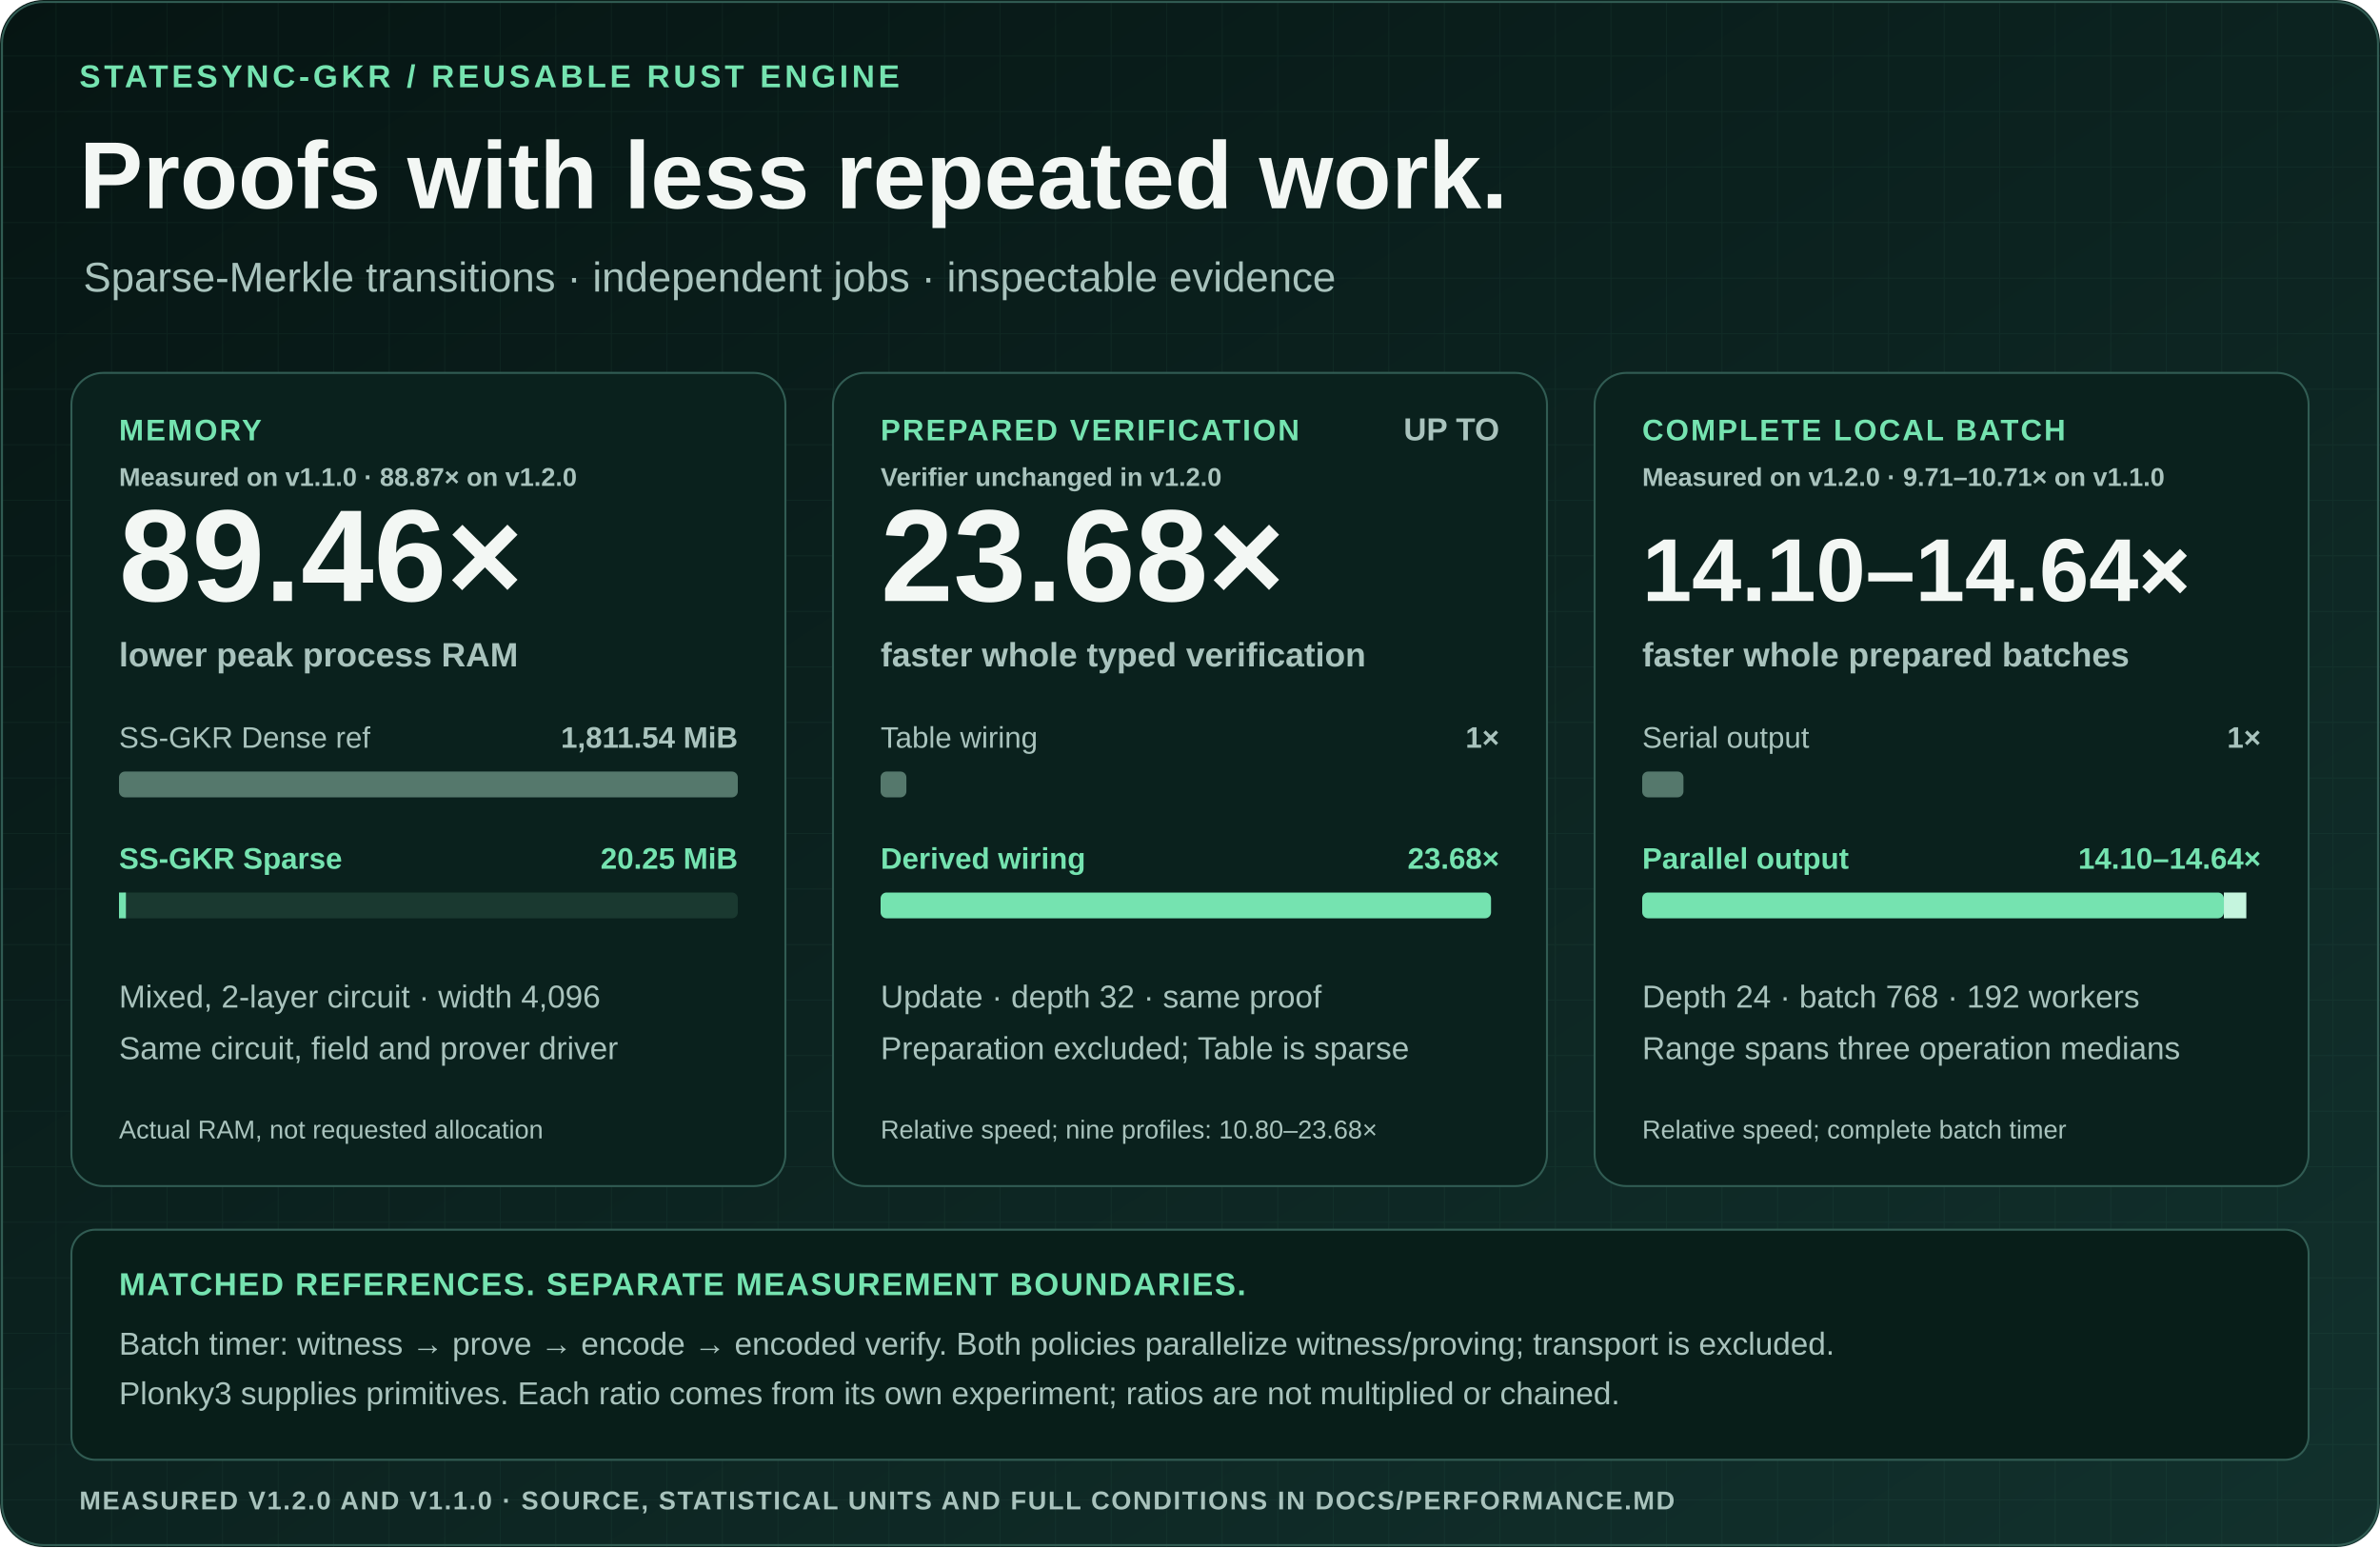
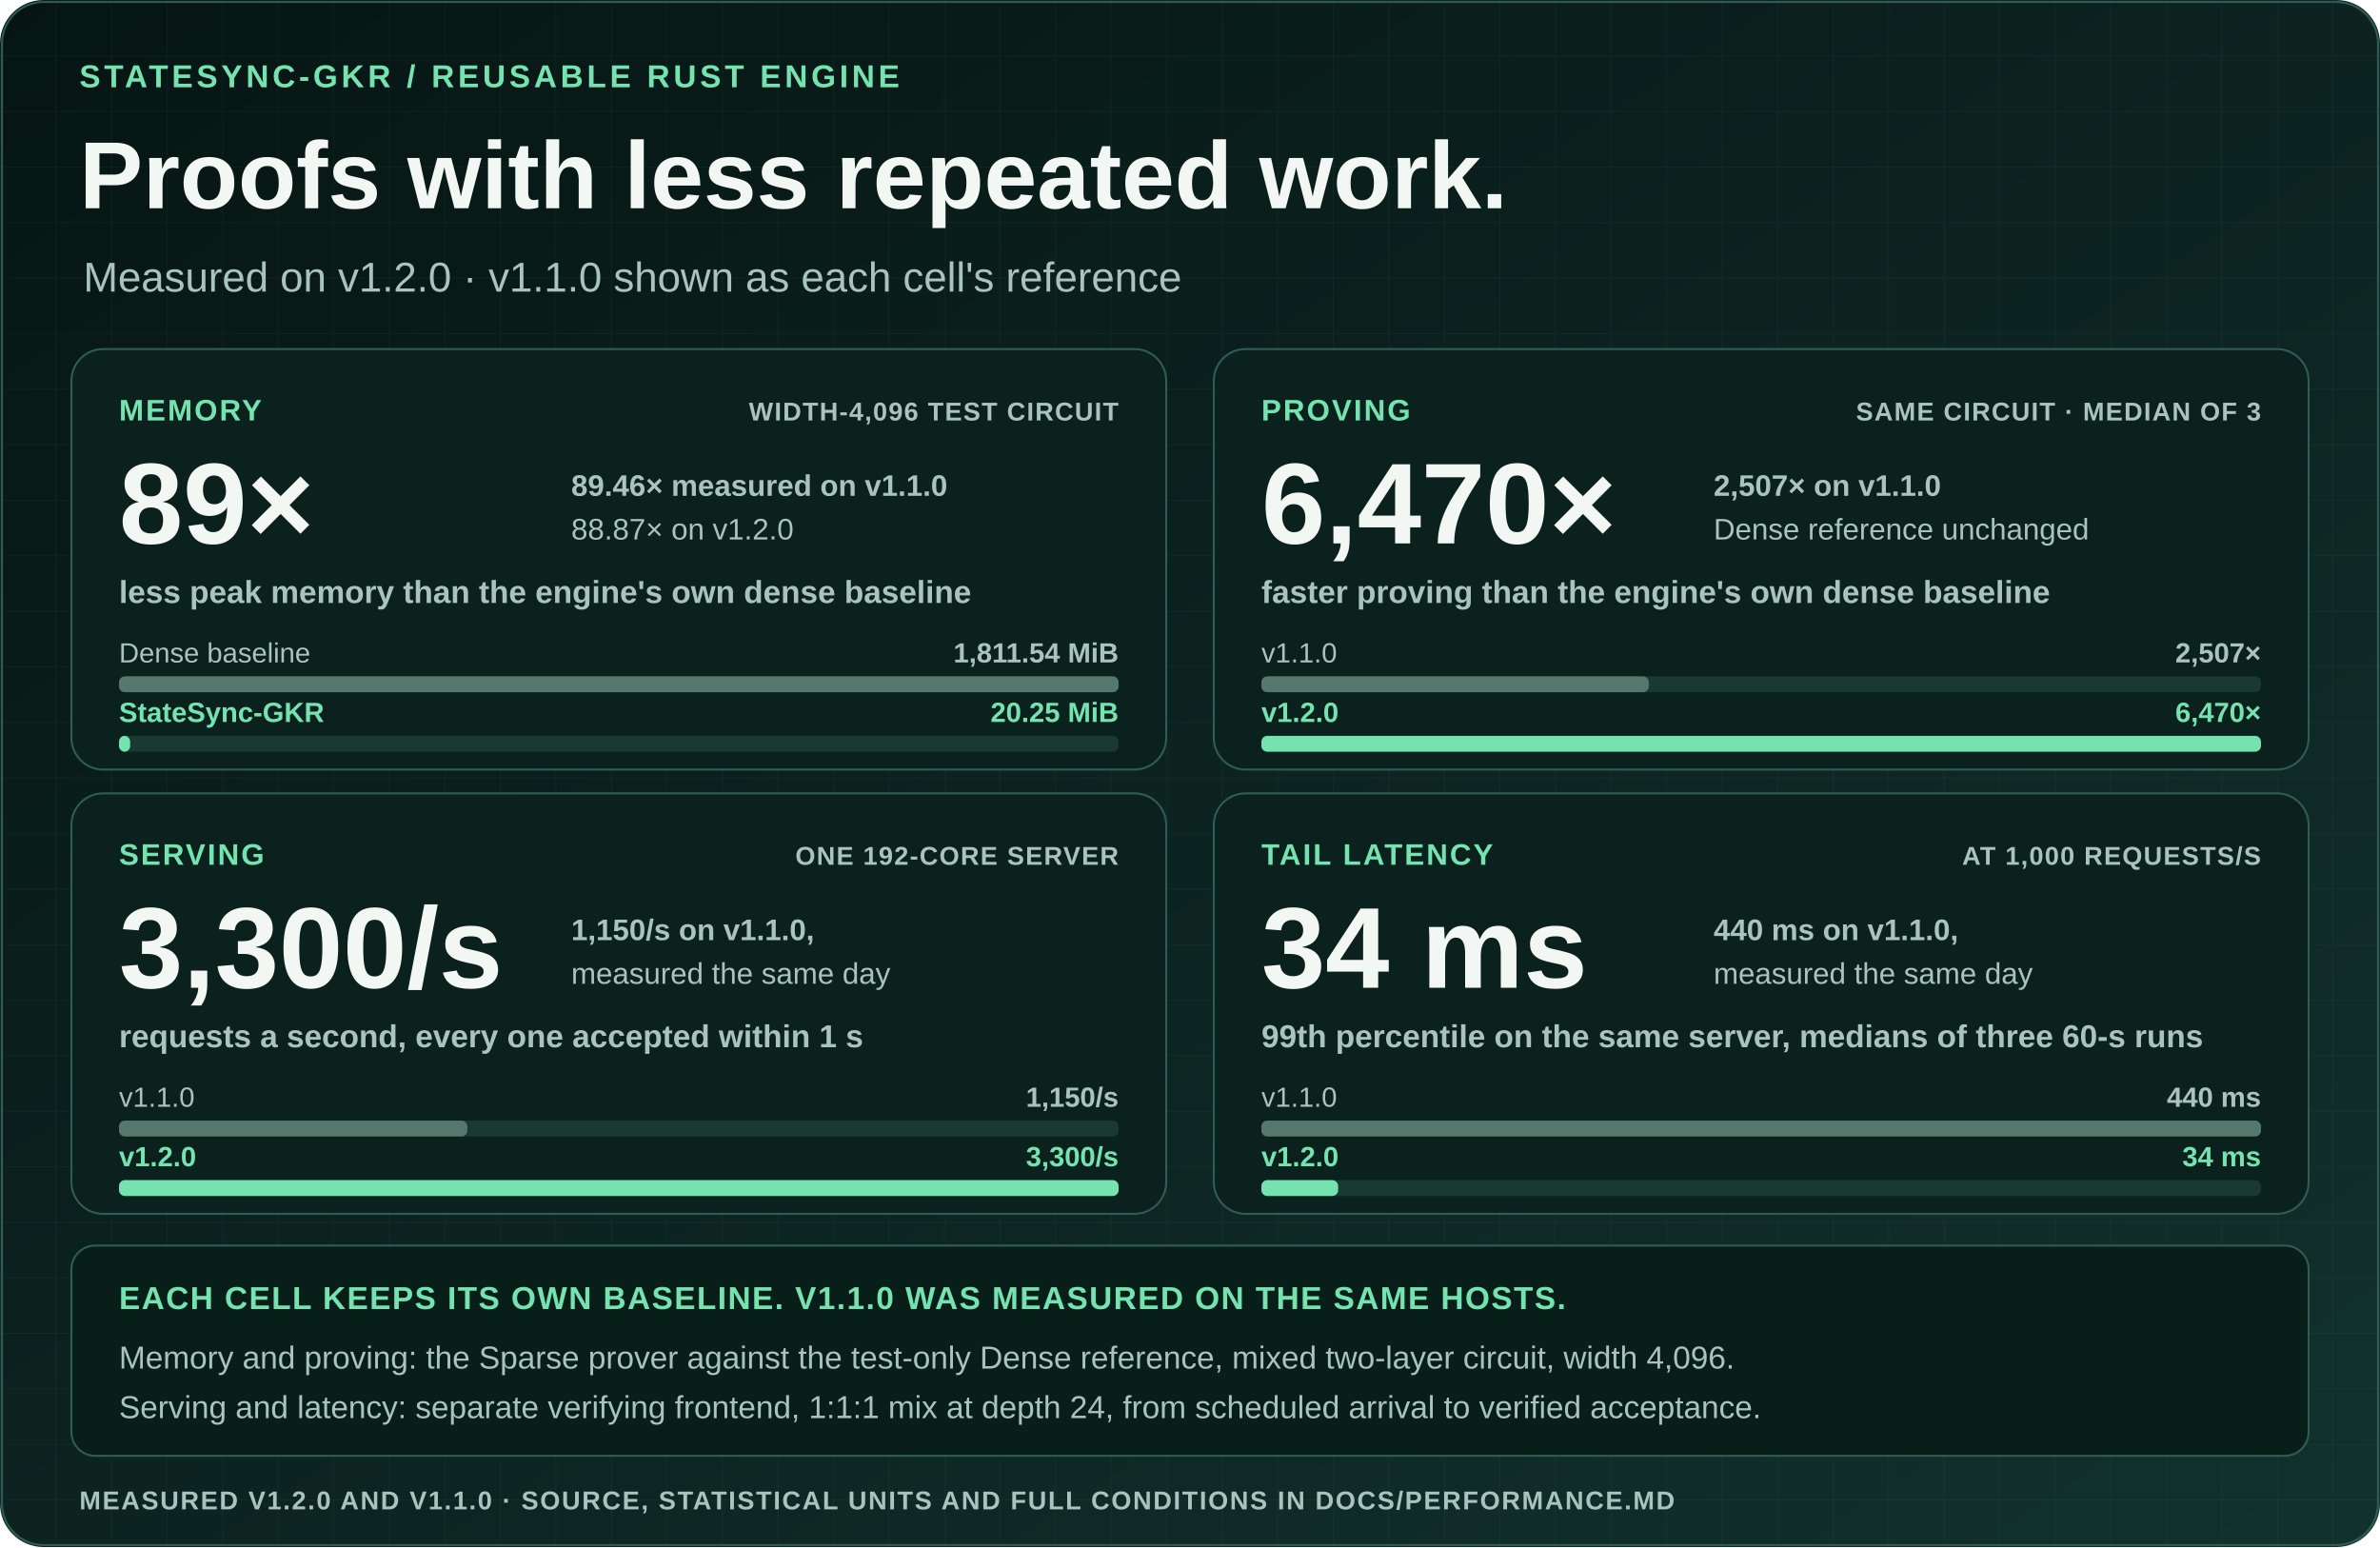
<svg xmlns="http://www.w3.org/2000/svg" width="1200" height="780" viewBox="0 0 1200 780" role="img" aria-labelledby="title desc">
  <defs>
    <linearGradient id="bg" x1="0" y1="0" x2="1" y2="1">
      <stop stop-color="#061513" />
      <stop offset="1" stop-color="#12312D" />
    </linearGradient>
    <pattern id="grid" width="28" height="28" patternUnits="userSpaceOnUse">
      <path d="M28 0H0V28" fill="none" stroke="#75E3B0" stroke-width="1" opacity=".045" />
    </pattern>
  </defs>
-   <rect width="1200" height="780" rx="22" fill="url(#bg)" />
-   <rect width="1200" height="780" rx="22" fill="url(#grid)" />
+   <rect x="0" y="0" width="1200" height="780" rx="22" fill="url(#bg)" />
+   <rect x="0" y="0" width="1200" height="780" rx="22" fill="url(#grid)" />
  <rect x="1" y="1" width="1198" height="778" rx="21" fill="none" stroke="#315C53" />
  <g font-family="Arial,Helvetica,sans-serif">
    <text x="40" y="44" fill="#75E3B0" font-size="16" font-weight="700" text-anchor="start" letter-spacing="1.8">STATESYNC-GKR / REUSABLE RUST ENGINE</text>
    <text x="40" y="105" fill="#F3F7F4" font-size="48" font-weight="700" text-anchor="start">Proofs with less repeated work.</text>
-     <text x="42" y="147" fill="#A9C3BD" font-size="21" font-weight="400" text-anchor="start">Sparse-Merkle transitions · independent jobs · inspectable evidence</text>
-     <rect x="36" y="188" width="360" height="410" rx="16" fill="#0A211D" stroke="#315C53" />
-     <text x="60" y="222" fill="#75E3B0" font-size="15" font-weight="700" text-anchor="start" letter-spacing="1">MEMORY</text>
-     <text x="60" y="245" fill="#A9C3BD" font-size="13" font-weight="600" text-anchor="start">Measured on v1.1.0 · 88.87× on v1.2.0</text>
-     <text x="60" y="303" fill="#F3F7F4" font-size="66" font-weight="700" text-anchor="start">89.46×</text>
-     <text x="60" y="336" fill="#A9C3BD" font-size="17" font-weight="600" text-anchor="start">lower peak process RAM</text>
-     <text x="60" y="377" fill="#A9C3BD" font-size="15" font-weight="400" text-anchor="start">SS-GKR Dense ref</text>
-     <text x="372" y="377" fill="#A9C3BD" font-size="15" font-weight="600" text-anchor="end">1,811.54 MiB</text>
-     <rect x="60" y="389" width="312" height="13" rx="3" fill="#55786C" />
-     <text x="60" y="438" fill="#75E3B0" font-size="15" font-weight="600" text-anchor="start">SS-GKR Sparse</text>
-     <text x="372" y="438" fill="#75E3B0" font-size="15" font-weight="600" text-anchor="end">20.25 MiB</text>
-     <rect x="60" y="450" width="312" height="13" rx="3" fill="#1A3930" />
-     <rect x="60" y="450" width="3.488" height="13" rx="0" fill="#75E3B0" />
-     <text x="60" y="508" fill="#A9C3BD" font-size="16" font-weight="400" text-anchor="start">Mixed, 2-layer circuit · width 4,096</text>
-     <text x="60" y="534" fill="#A9C3BD" font-size="16" font-weight="400" text-anchor="start">Same circuit, field and prover driver</text>
-     <text x="60" y="574" fill="#A9C3BD" font-size="13" font-weight="400" text-anchor="start">Actual RAM, not requested allocation</text>
-     <rect x="420" y="188" width="360" height="410" rx="16" fill="#0A211D" stroke="#315C53" />
-     <text x="444" y="222" fill="#75E3B0" font-size="15" font-weight="700" text-anchor="start" letter-spacing="1">PREPARED VERIFICATION</text>
-     <text x="756" y="222" fill="#A9C3BD" font-size="16" font-weight="700" text-anchor="end">UP TO</text>
-     <text x="444" y="245" fill="#A9C3BD" font-size="13" font-weight="600" text-anchor="start">Verifier unchanged in v1.2.0</text>
-     <text x="444" y="303" fill="#F3F7F4" font-size="66" font-weight="700" text-anchor="start">23.68×</text>
-     <text x="444" y="336" fill="#A9C3BD" font-size="17" font-weight="600" text-anchor="start">faster whole typed verification</text>
-     <text x="444" y="377" fill="#A9C3BD" font-size="15" font-weight="400" text-anchor="start">Table wiring</text>
-     <text x="756" y="377" fill="#A9C3BD" font-size="15" font-weight="600" text-anchor="end">1×</text>
-     <rect x="444" y="389" width="13.0" height="13" rx="3" fill="#55786C" />
-     <text x="444" y="438" fill="#75E3B0" font-size="15" font-weight="600" text-anchor="start">Derived wiring</text>
-     <text x="756" y="438" fill="#75E3B0" font-size="15" font-weight="600" text-anchor="end">23.68×</text>
-     <rect x="444" y="450" width="307.784" height="13" rx="3" fill="#75E3B0" />
-     <text x="444" y="508" fill="#A9C3BD" font-size="16" font-weight="400" text-anchor="start">Update · depth 32 · same proof</text>
-     <text x="444" y="534" fill="#A9C3BD" font-size="16" font-weight="400" text-anchor="start">Preparation excluded; Table is sparse</text>
-     <text x="444" y="574" fill="#A9C3BD" font-size="13" font-weight="400" text-anchor="start">Relative speed; nine profiles: 10.80–23.68×</text>
-     <rect x="804" y="188" width="360" height="410" rx="16" fill="#0A211D" stroke="#315C53" />
-     <text x="828" y="222" fill="#75E3B0" font-size="15" font-weight="700" text-anchor="start" letter-spacing="1">COMPLETE LOCAL BATCH</text>
-     <text x="828" y="245" fill="#A9C3BD" font-size="13" font-weight="600" text-anchor="start">Measured on v1.2.0 · 9.71–10.71× on v1.1.0</text>
-     <text x="828" y="303" fill="#F3F7F4" font-size="45" font-weight="700" text-anchor="start">14.10–14.64×</text>
-     <text x="828" y="336" fill="#A9C3BD" font-size="17" font-weight="600" text-anchor="start">faster whole prepared batches</text>
-     <text x="828" y="377" fill="#A9C3BD" font-size="15" font-weight="400" text-anchor="start">Serial output</text>
-     <text x="1140" y="377" fill="#A9C3BD" font-size="15" font-weight="600" text-anchor="end">1×</text>
-     <rect x="828" y="389" width="20.8" height="13" rx="3" fill="#55786C" />
-     <text x="828" y="438" fill="#75E3B0" font-size="15" font-weight="600" text-anchor="start">Parallel output</text>
-     <text x="1140" y="438" fill="#75E3B0" font-size="15" font-weight="600" text-anchor="end">14.10–14.64×</text>
-     <rect x="828" y="450" width="293.29" height="13" rx="3" fill="#75E3B0" />
-     <rect x="1121.29" y="450" width="11.31" height="13" rx="0" fill="#C5F5DE" />
-     <text x="828" y="508" fill="#A9C3BD" font-size="16" font-weight="400" text-anchor="start">Depth 24 · batch 768 · 192 workers</text>
-     <text x="828" y="534" fill="#A9C3BD" font-size="16" font-weight="400" text-anchor="start">Range spans three operation medians</text>
-     <text x="828" y="574" fill="#A9C3BD" font-size="13" font-weight="400" text-anchor="start">Relative speed; complete batch timer</text>
-     <rect x="36" y="620" width="1128" height="116" rx="12" fill="#081E19" stroke="#315C53" />
-     <text x="60" y="653" fill="#75E3B0" font-size="16" font-weight="700" text-anchor="start" letter-spacing="0.7">MATCHED REFERENCES. SEPARATE MEASUREMENT BOUNDARIES.</text>
-     <text x="60" y="683" fill="#A9C3BD" font-size="16" font-weight="400" text-anchor="start">Batch timer: witness → prove → encode → encoded verify. Both policies parallelize witness/proving; transport is excluded.</text>
-     <text x="60" y="708" fill="#A9C3BD" font-size="16" font-weight="400" text-anchor="start">Plonky3 supplies primitives. Each ratio comes from its own experiment; ratios are not multiplied or chained.</text>
+     <text x="42" y="147" fill="#A9C3BD" font-size="21" font-weight="400" text-anchor="start">Measured on v1.2.0 · v1.1.0 shown as each cell's reference</text>
+     <rect x="36" y="176" width="552" height="212" rx="16" fill="#0A211D" stroke="#315C53" />
+     <text x="60" y="212" fill="#75E3B0" font-size="15" font-weight="700" text-anchor="start" letter-spacing="1">MEMORY</text>
+     <text x="564" y="212" fill="#A9C3BD" font-size="13" font-weight="700" text-anchor="end" letter-spacing="0.6">WIDTH-4,096 TEST CIRCUIT</text>
+     <text x="60" y="274" fill="#F3F7F4" font-size="58" font-weight="700" text-anchor="start">89×</text>
+     <text x="288" y="250" fill="#A9C3BD" font-size="15" font-weight="600" text-anchor="start">89.46× measured on v1.1.0</text>
+     <text x="288" y="272" fill="#A9C3BD" font-size="15" font-weight="400" text-anchor="start">88.87× on v1.2.0</text>
+     <text x="60" y="304" fill="#A9C3BD" font-size="16" font-weight="600" text-anchor="start">less peak memory than the engine's own dense baseline</text>
+     <text x="60" y="334" fill="#A9C3BD" font-size="14" font-weight="400" text-anchor="start">Dense baseline</text>
+     <text x="564" y="334" fill="#A9C3BD" font-size="14" font-weight="600" text-anchor="end">1,811.54 MiB</text>
+     <rect x="60" y="341" width="504" height="8" rx="3" fill="#1A3930" />
+     <rect x="60" y="341" width="504.0" height="8" rx="3" fill="#55786C" />
+     <text x="60" y="364" fill="#75E3B0" font-size="14" font-weight="600" text-anchor="start">StateSync-GKR</text>
+     <text x="564" y="364" fill="#75E3B0" font-size="14" font-weight="600" text-anchor="end">20.25 MiB</text>
+     <rect x="60" y="371" width="504" height="8" rx="3" fill="#1A3930" />
+     <rect x="60" y="371" width="5.63" height="8" rx="3" fill="#75E3B0" />
+     <rect x="612" y="176" width="552" height="212" rx="16" fill="#0A211D" stroke="#315C53" />
+     <text x="636" y="212" fill="#75E3B0" font-size="15" font-weight="700" text-anchor="start" letter-spacing="1">PROVING</text>
+     <text x="1140" y="212" fill="#A9C3BD" font-size="13" font-weight="700" text-anchor="end" letter-spacing="0.6">SAME CIRCUIT · MEDIAN OF 3</text>
+     <text x="636" y="274" fill="#F3F7F4" font-size="58" font-weight="700" text-anchor="start">6,470×</text>
+     <text x="864" y="250" fill="#A9C3BD" font-size="15" font-weight="600" text-anchor="start">2,507× on v1.1.0</text>
+     <text x="864" y="272" fill="#A9C3BD" font-size="15" font-weight="400" text-anchor="start">Dense reference unchanged</text>
+     <text x="636" y="304" fill="#A9C3BD" font-size="16" font-weight="600" text-anchor="start">faster proving than the engine's own dense baseline</text>
+     <text x="636" y="334" fill="#A9C3BD" font-size="14" font-weight="400" text-anchor="start">v1.1.0</text>
+     <text x="1140" y="334" fill="#A9C3BD" font-size="14" font-weight="600" text-anchor="end">2,507×</text>
+     <rect x="636" y="341" width="504" height="8" rx="3" fill="#1A3930" />
+     <rect x="636" y="341" width="195.32" height="8" rx="3" fill="#55786C" />
+     <text x="636" y="364" fill="#75E3B0" font-size="14" font-weight="600" text-anchor="start">v1.2.0</text>
+     <text x="1140" y="364" fill="#75E3B0" font-size="14" font-weight="600" text-anchor="end">6,470×</text>
+     <rect x="636" y="371" width="504" height="8" rx="3" fill="#1A3930" />
+     <rect x="636" y="371" width="504.0" height="8" rx="3" fill="#75E3B0" />
+     <rect x="36" y="400" width="552" height="212" rx="16" fill="#0A211D" stroke="#315C53" />
+     <text x="60" y="436" fill="#75E3B0" font-size="15" font-weight="700" text-anchor="start" letter-spacing="1">SERVING</text>
+     <text x="564" y="436" fill="#A9C3BD" font-size="13" font-weight="700" text-anchor="end" letter-spacing="0.6">ONE 192-CORE SERVER</text>
+     <text x="60" y="498" fill="#F3F7F4" font-size="58" font-weight="700" text-anchor="start">3,300/s</text>
+     <text x="288" y="474" fill="#A9C3BD" font-size="15" font-weight="600" text-anchor="start">1,150/s on v1.1.0,</text>
+     <text x="288" y="496" fill="#A9C3BD" font-size="15" font-weight="400" text-anchor="start">measured the same day</text>
+     <text x="60" y="528" fill="#A9C3BD" font-size="16" font-weight="600" text-anchor="start">requests a second, every one accepted within 1 s</text>
+     <text x="60" y="558" fill="#A9C3BD" font-size="14" font-weight="400" text-anchor="start">v1.1.0</text>
+     <text x="564" y="558" fill="#A9C3BD" font-size="14" font-weight="600" text-anchor="end">1,150/s</text>
+     <rect x="60" y="565" width="504" height="8" rx="3" fill="#1A3930" />
+     <rect x="60" y="565" width="175.64" height="8" rx="3" fill="#55786C" />
+     <text x="60" y="588" fill="#75E3B0" font-size="14" font-weight="600" text-anchor="start">v1.2.0</text>
+     <text x="564" y="588" fill="#75E3B0" font-size="14" font-weight="600" text-anchor="end">3,300/s</text>
+     <rect x="60" y="595" width="504" height="8" rx="3" fill="#1A3930" />
+     <rect x="60" y="595" width="504.0" height="8" rx="3" fill="#75E3B0" />
+     <rect x="612" y="400" width="552" height="212" rx="16" fill="#0A211D" stroke="#315C53" />
+     <text x="636" y="436" fill="#75E3B0" font-size="15" font-weight="700" text-anchor="start" letter-spacing="1">TAIL LATENCY</text>
+     <text x="1140" y="436" fill="#A9C3BD" font-size="13" font-weight="700" text-anchor="end" letter-spacing="0.6">AT 1,000 REQUESTS/S</text>
+     <text x="636" y="498" fill="#F3F7F4" font-size="58" font-weight="700" text-anchor="start">34 ms</text>
+     <text x="864" y="474" fill="#A9C3BD" font-size="15" font-weight="600" text-anchor="start">440 ms on v1.1.0,</text>
+     <text x="864" y="496" fill="#A9C3BD" font-size="15" font-weight="400" text-anchor="start">measured the same day</text>
+     <text x="636" y="528" fill="#A9C3BD" font-size="16" font-weight="600" text-anchor="start">99th percentile on the same server, medians of three 60-s runs</text>
+     <text x="636" y="558" fill="#A9C3BD" font-size="14" font-weight="400" text-anchor="start">v1.1.0</text>
+     <text x="1140" y="558" fill="#A9C3BD" font-size="14" font-weight="600" text-anchor="end">440 ms</text>
+     <rect x="636" y="565" width="504" height="8" rx="3" fill="#1A3930" />
+     <rect x="636" y="565" width="504.0" height="8" rx="3" fill="#55786C" />
+     <text x="636" y="588" fill="#75E3B0" font-size="14" font-weight="600" text-anchor="start">v1.2.0</text>
+     <text x="1140" y="588" fill="#75E3B0" font-size="14" font-weight="600" text-anchor="end">34 ms</text>
+     <rect x="636" y="595" width="504" height="8" rx="3" fill="#1A3930" />
+     <rect x="636" y="595" width="38.7" height="8" rx="3" fill="#75E3B0" />
+     <rect x="36" y="628" width="1128" height="106" rx="12" fill="#081E19" stroke="#315C53" />
+     <text x="60" y="660" fill="#75E3B0" font-size="16" font-weight="700" text-anchor="start" letter-spacing="0.7">EACH CELL KEEPS ITS OWN BASELINE. V1.1.0 WAS MEASURED ON THE SAME HOSTS.</text>
+     <text x="60" y="690" fill="#A9C3BD" font-size="16" font-weight="400" text-anchor="start">Memory and proving: the Sparse prover against the test-only Dense reference, mixed two-layer circuit, width 4,096.</text>
+     <text x="60" y="715" fill="#A9C3BD" font-size="16" font-weight="400" text-anchor="start">Serving and latency: separate verifying frontend, 1:1:1 mix at depth 24, from scheduled arrival to verified acceptance.</text>
    <text x="40" y="761" fill="#A9C3BD" font-size="13" font-weight="600" text-anchor="start" letter-spacing="0.8">MEASURED V1.2.0 AND V1.1.0 · SOURCE, STATISTICAL UNITS AND FULL CONDITIONS IN DOCS/PERFORMANCE.MD</text>
  </g>
</svg>
